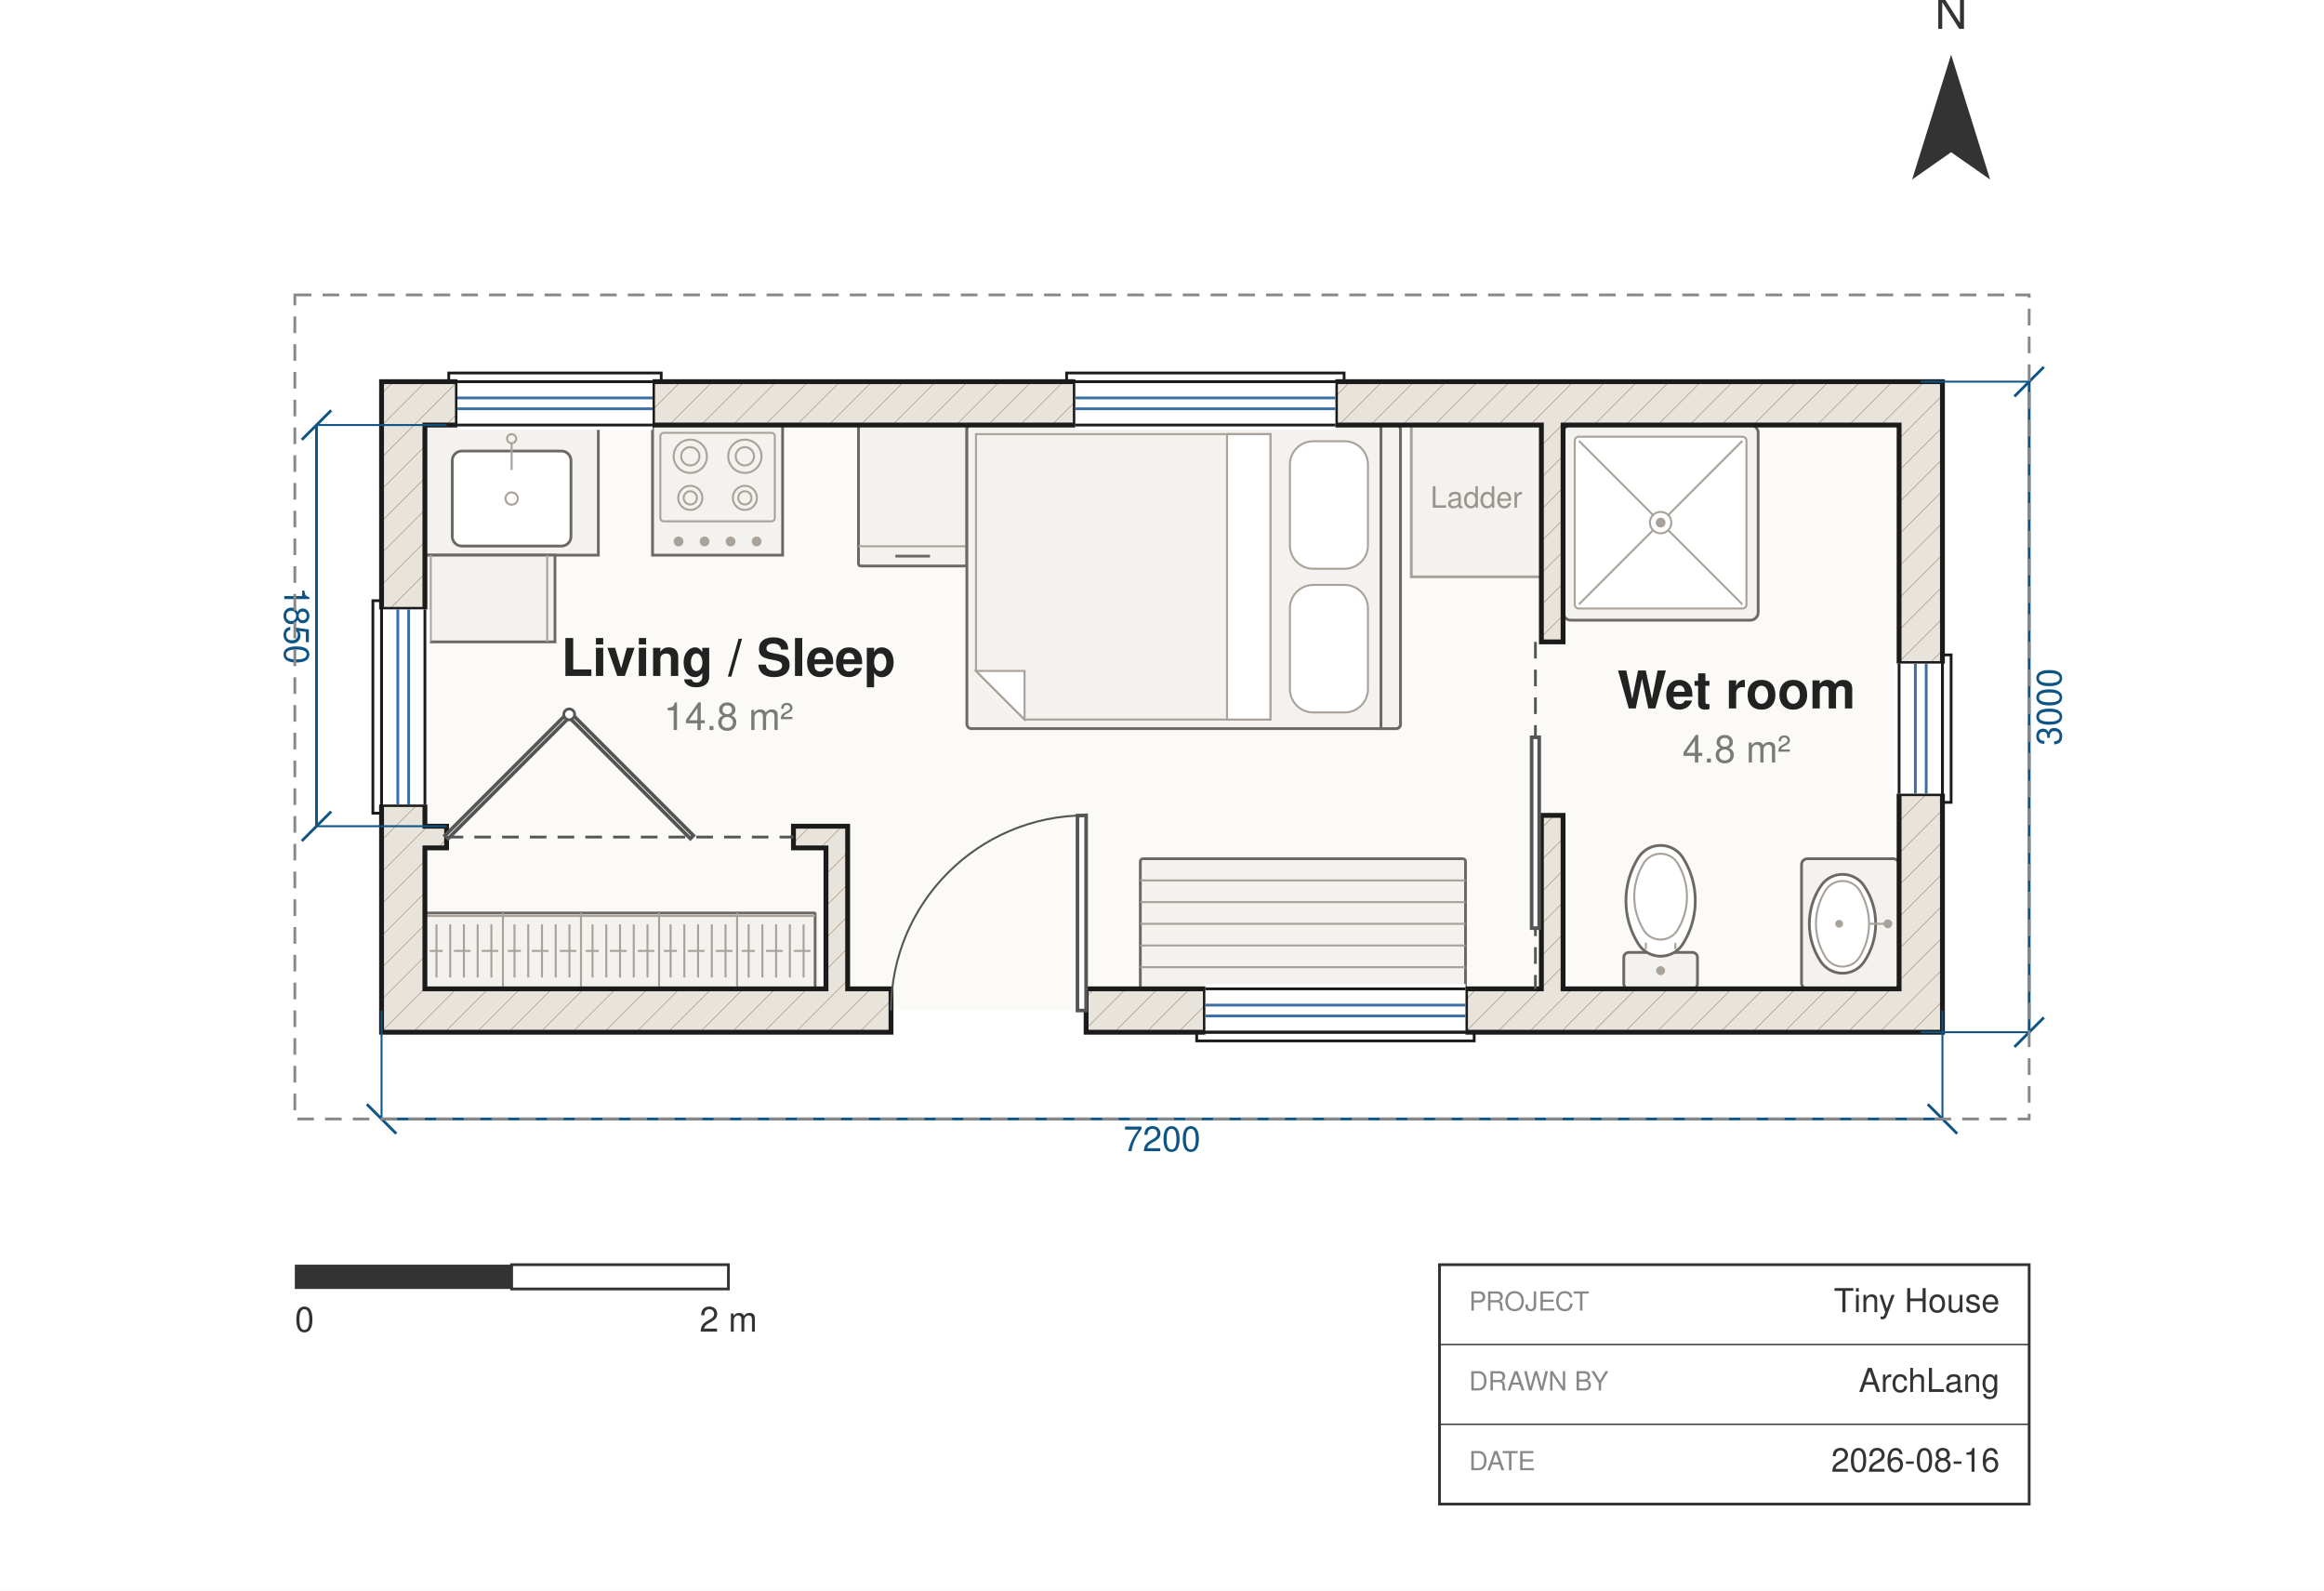
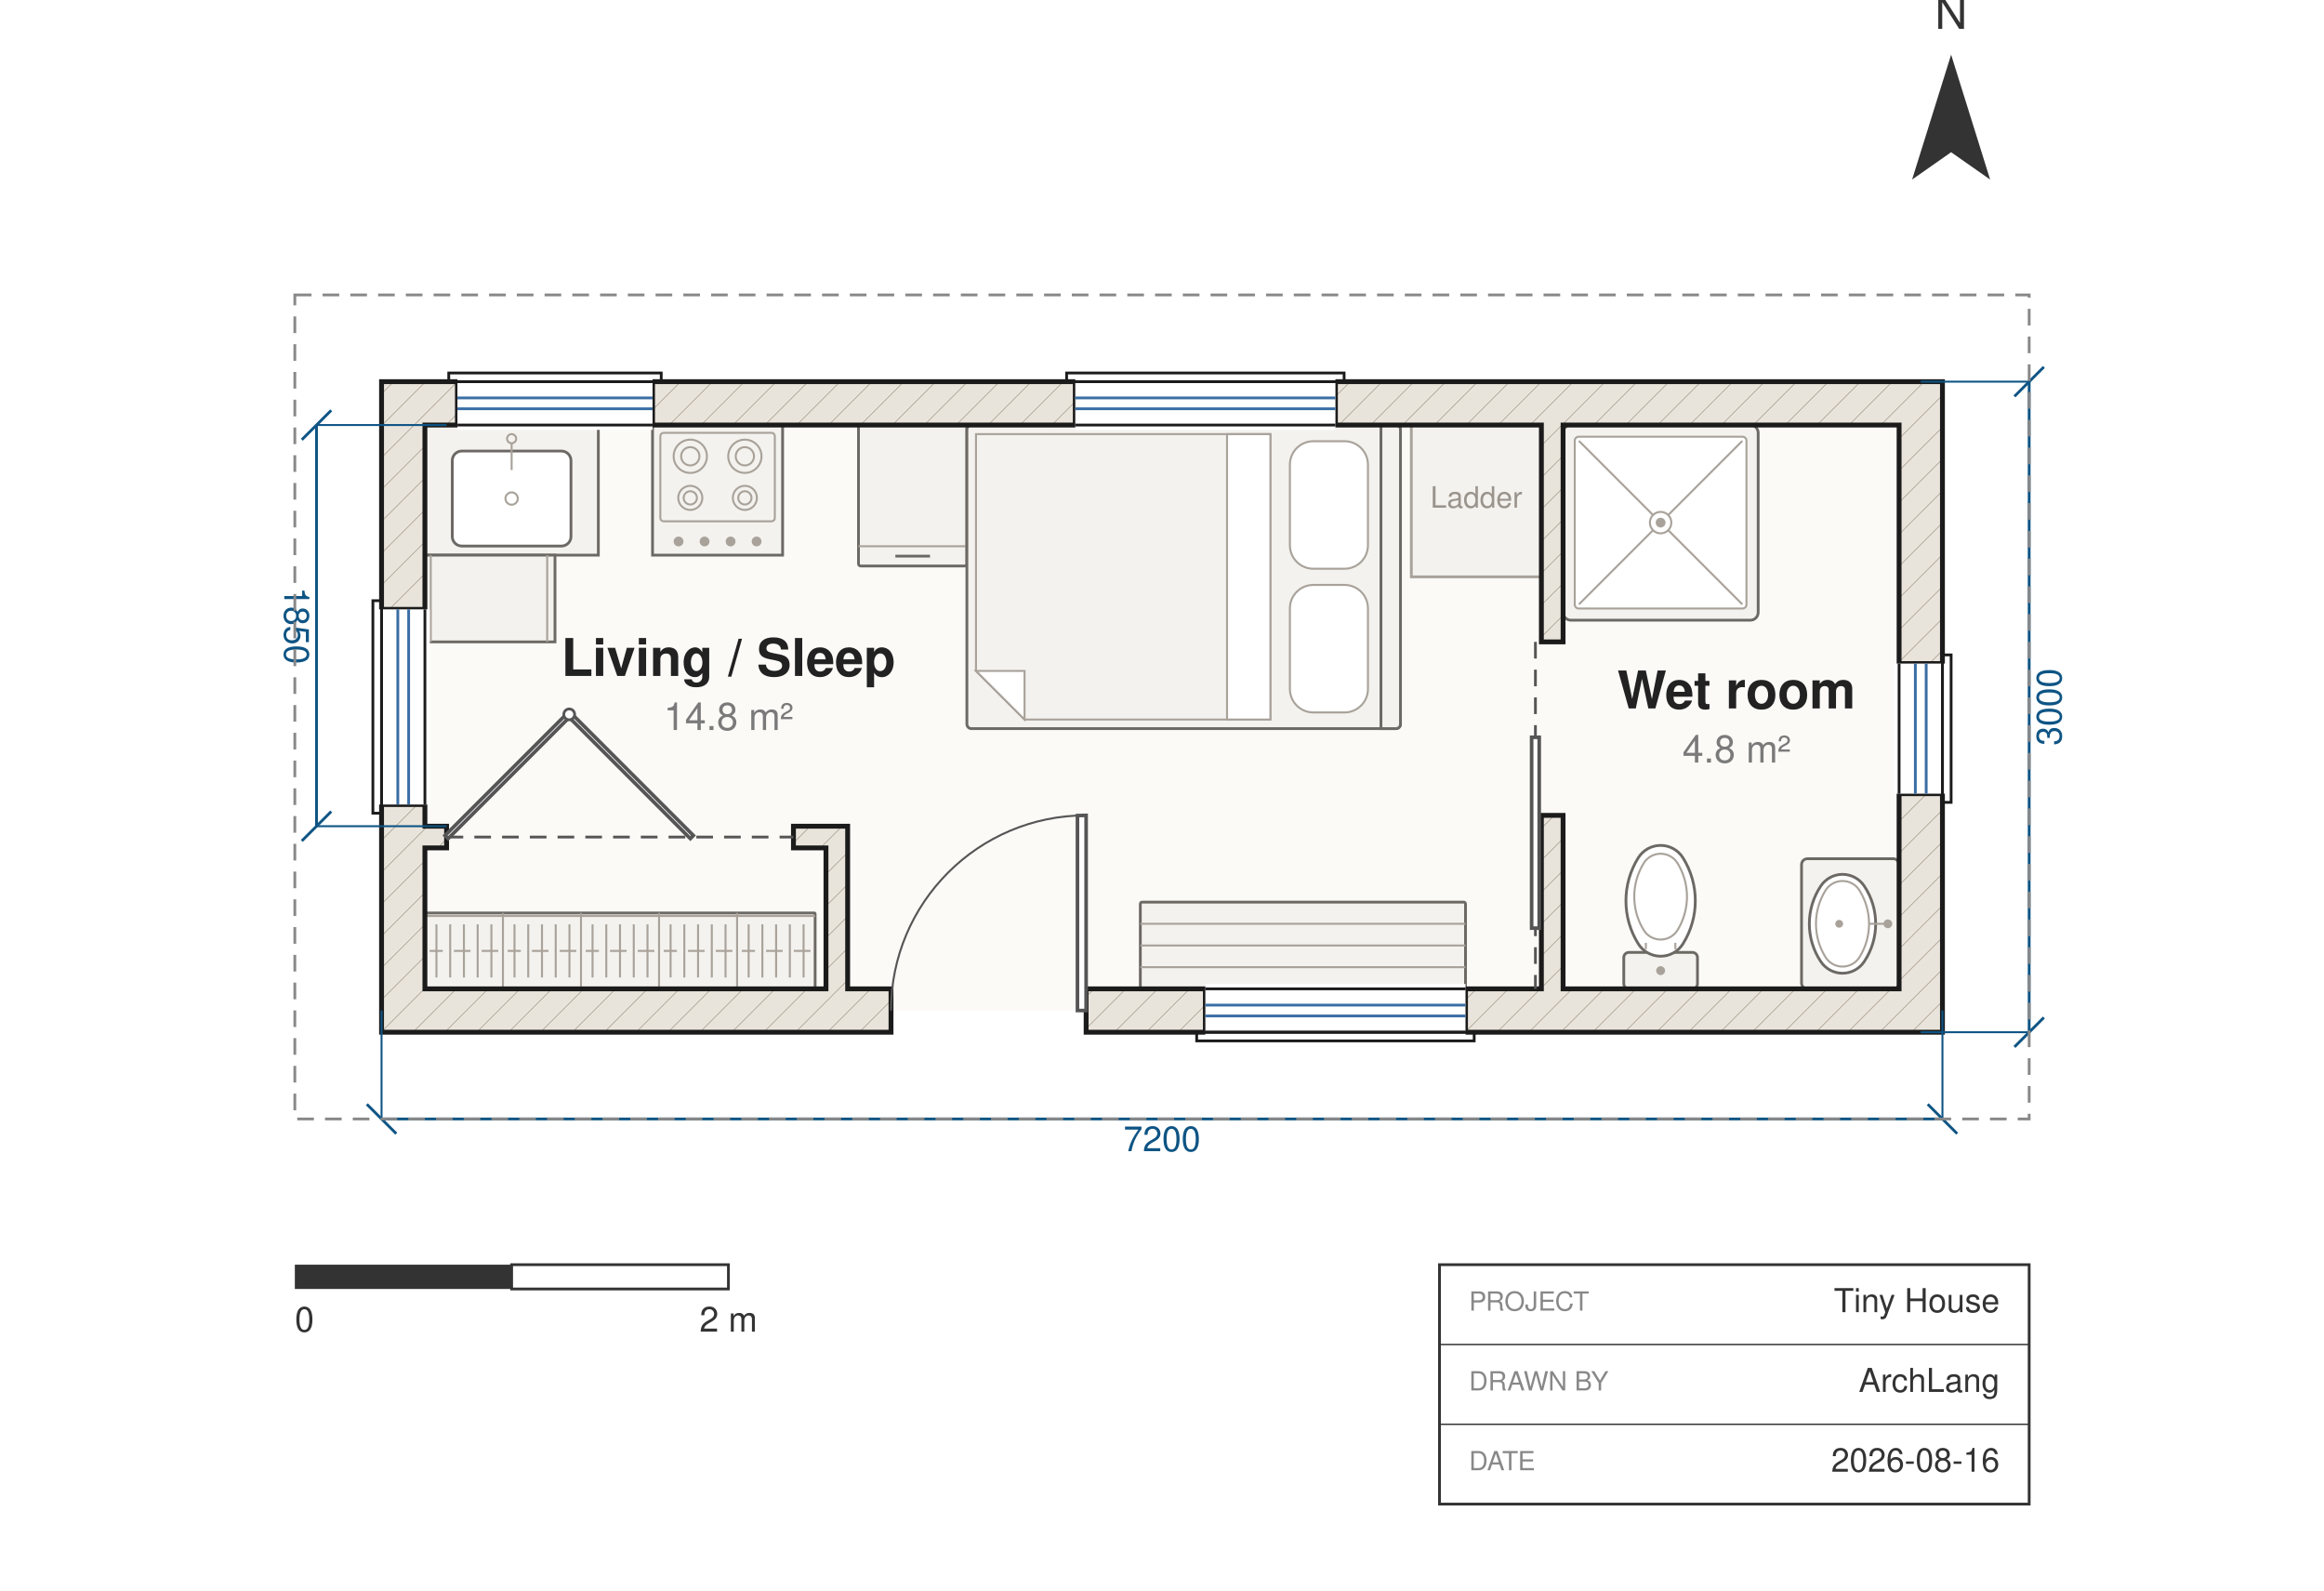
<svg xmlns="http://www.w3.org/2000/svg" viewBox="-1860 -1860 10720 7336" font-family="Helvetica, Arial, sans-serif">
  <defs>
    <pattern id="poche" patternUnits="userSpaceOnUse" width="104" height="104" patternTransform="rotate(45)">
      <rect width="104" height="104" fill="#e9e4db" />
      <line x1="0" y1="0" x2="0" y2="104" stroke="#b9b1a4" stroke-width="8.96" />
    </pattern>
  </defs>
  <rect x="-1860" y="-1860" width="10720" height="7336" fill="#ffffff" />
  <g id="A-FLOR">
    <polygon points="0,0 5300,0 5300,2800 0,2800" fill="#fbfaf7" />
    <polygon points="5300,0 7000,0 7000,2800 5300,2800" fill="#fbfaf7" />
  </g>
  <g id="A-FURN">
    <polygon points="100,100 900,100 900,700 100,700" fill="#f4f2ee" stroke="#6c6864" stroke-width="12.8" />
    <path d="M 270.05,220 L 729.95,220 A 43.8 43.8 0 0 1 773.75,263.8 L 773.75,614.2 A 43.8 43.8 0 0 1 729.95,658 L 270.05,658 A 43.8 43.8 0 0 1 226.25,614.2 L 226.25,263.8 A 43.8 43.8 0 0 1 270.05,220 Z" fill="#ffffff" stroke="#6c6864" stroke-width="12.8" />
    <circle cx="500" cy="439" r="28.47" fill="#ffffff" stroke="#a8a29a" stroke-width="9.24" />
    <circle cx="500" cy="163" r="21" fill="none" stroke="#a8a29a" stroke-width="9.24" />
    <line x1="500" y1="184" x2="500" y2="307.6" stroke="#a8a29a" stroke-width="9.24" />
    <polygon points="1150,100 1750,100 1750,700 1150,700" fill="#f4f2ee" stroke="#6c6864" stroke-width="12.8" />
    <path d="M 1201,136 L 1699,136 A 15 15 0 0 1 1714,151 L 1714,529 A 15 15 0 0 1 1699,544 L 1201,544 A 15 15 0 0 1 1186,529 L 1186,151 A 15 15 0 0 1 1201,136 Z" fill="none" stroke="#a8a29a" stroke-width="9.24" />
    <circle cx="1324.12" cy="244.12" r="76.7" fill="none" stroke="#a8a29a" stroke-width="9.24" />
    <circle cx="1324.12" cy="244.12" r="42.19" fill="none" stroke="#a8a29a" stroke-width="9.24" />
    <circle cx="1575.88" cy="244.12" r="76.7" fill="none" stroke="#a8a29a" stroke-width="9.24" />
    <circle cx="1575.88" cy="244.12" r="42.19" fill="none" stroke="#a8a29a" stroke-width="9.24" />
    <circle cx="1324.12" cy="435.88" r="55.61" fill="none" stroke="#a8a29a" stroke-width="9.24" />
    <circle cx="1324.12" cy="435.88" r="30.59" fill="none" stroke="#a8a29a" stroke-width="9.24" />
    <circle cx="1575.88" cy="435.88" r="55.61" fill="none" stroke="#a8a29a" stroke-width="9.24" />
    <circle cx="1575.88" cy="435.88" r="30.59" fill="none" stroke="#a8a29a" stroke-width="9.24" />
    <circle cx="1270" cy="637" r="18" fill="#a8a29a" stroke="#a8a29a" stroke-width="9.24" />
    <circle cx="1390" cy="637" r="18" fill="#a8a29a" stroke="#a8a29a" stroke-width="9.24" />
    <circle cx="1510" cy="637" r="18" fill="#a8a29a" stroke="#a8a29a" stroke-width="9.24" />
    <circle cx="1630" cy="637" r="18" fill="#a8a29a" stroke="#a8a29a" stroke-width="9.24" />
    <path d="M 2110,100 L 2590,100 A 10 10 0 0 1 2600,110 L 2600,740 A 10 10 0 0 1 2590,750 L 2110,750 A 10 10 0 0 1 2100,740 L 2100,110 A 10 10 0 0 1 2110,100 Z" fill="#f4f2ee" stroke="#6c6864" stroke-width="12.8" />
    <line x1="2100" y1="659" x2="2600" y2="659" stroke="#a8a29a" stroke-width="9.24" />
    <line x1="2270" y1="704.5" x2="2430" y2="704.5" stroke="#6c6864" stroke-width="12.8" />
    <polygon points="100,1100 100,700 700,700 700,1100" fill="#f4f2ee" stroke="#6c6864" stroke-width="12.8" />
    <line x1="127" y1="1100" x2="127" y2="700" stroke="#a8a29a" stroke-width="9.24" />
    <line x1="664" y1="1100" x2="664" y2="700" stroke="#a8a29a" stroke-width="9.24" />
    <path d="M 5386,100 L 6214,100 A 36 36 0 0 1 6250,136 L 6250,964 A 36 36 0 0 1 6214,1000 L 5386,1000 A 36 36 0 0 1 5350,964 L 5350,136 A 36 36 0 0 1 5386,100 Z" fill="#f4f2ee" stroke="#6c6864" stroke-width="12.8" />
    <path d="M 5422,154 L 6178,154 A 18 18 0 0 1 6196,172 L 6196,928 A 18 18 0 0 1 6178,946 L 5422,946 A 18 18 0 0 1 5404,928 L 5404,172 A 18 18 0 0 1 5422,154 Z" fill="#ffffff" stroke="#a8a29a" stroke-width="9.24" />
    <line x1="5423.09" y1="173.09" x2="5765" y2="515" stroke="#a8a29a" stroke-width="9.24" />
    <line x1="6176.91" y1="173.09" x2="5835" y2="515" stroke="#a8a29a" stroke-width="9.24" />
    <line x1="6176.91" y1="926.91" x2="5835" y2="585" stroke="#a8a29a" stroke-width="9.24" />
    <line x1="5423.09" y1="926.91" x2="5765" y2="585" stroke="#a8a29a" stroke-width="9.24" />
    <circle cx="5800" cy="550" r="49.5" fill="none" stroke="#a8a29a" stroke-width="9.24" />
    <circle cx="5800" cy="550" r="18" fill="#a8a29a" stroke="#a8a29a" stroke-width="9.24" />
    <path d="M 5946.48,2700 L 5653.52,2700 A 23.52 23.52 0 0 1 5630,2676.48 L 5630,2555.52 A 23.52 23.52 0 0 1 5653.52,2532 L 5946.48,2532 A 23.52 23.52 0 0 1 5970,2555.52 L 5970,2676.48 A 23.52 23.52 0 0 1 5946.48,2700 Z" fill="#f4f2ee" stroke="#6c6864" stroke-width="12.8" />
    <path d="M 5800,2038.5 A 121.51 121.51 0 0 1 5902.98,2095.52 A 373.97 373.97 0 0 1 5902.98,2492.48 A 121.51 121.51 0 0 1 5800,2549.5 A 121.51 121.51 0 0 1 5697.02,2492.48 A 373.97 373.97 0 0 1 5697.02,2095.52 A 121.51 121.51 0 0 1 5800,2038.5 Z" fill="#ffffff" stroke="#6c6864" stroke-width="12.8" />
    <path d="M 5800,2076.9 A 91.53 91.53 0 0 1 5877.99,2120.51 A 294.71 294.71 0 0 1 5877.99,2429.09 A 91.53 91.53 0 0 1 5800,2472.7 A 91.53 91.53 0 0 1 5722.01,2429.09 A 294.71 294.71 0 0 1 5722.01,2120.51 A 91.53 91.53 0 0 1 5800,2076.9 Z" fill="#ffffff" stroke="#a8a29a" stroke-width="9.24" />
    <line x1="5868" y1="2517.18" x2="5868" y2="2487.52" stroke="#a8a29a" stroke-width="9.24" />
    <line x1="5732" y1="2517.18" x2="5732" y2="2487.52" stroke="#a8a29a" stroke-width="9.24" />
    <circle cx="5800" cy="2616" r="16" fill="#a8a29a" stroke="#a8a29a" stroke-width="9.24" />
    <path d="M 6900,2127 L 6900,2673 A 27 27 0 0 1 6873,2700 L 6477,2700 A 27 27 0 0 1 6450,2673 L 6450,2127 A 27 27 0 0 1 6477,2100 L 6873,2100 A 27 27 0 0 1 6900,2127 Z" fill="#f4f2ee" stroke="#6c6864" stroke-width="12.8" />
    <path d="M 6639,2628 A 120.17 120.17 0 0 1 6539.21,2574.79 A 313.68 313.68 0 0 1 6539.21,2225.21 A 120.17 120.17 0 0 1 6639,2172 A 120.17 120.17 0 0 1 6738.79,2225.21 A 313.68 313.68 0 0 1 6738.79,2574.79 A 120.17 120.17 0 0 1 6639,2628 Z" fill="#ffffff" stroke="#6c6864" stroke-width="12.8" />
    <path d="M 6639,2597.4 A 92.52 92.52 0 0 1 6560.37,2553.63 A 291.54 291.54 0 0 1 6560.37,2246.37 A 92.52 92.52 0 0 1 6639,2202.6 A 92.52 92.52 0 0 1 6717.63,2246.37 A 291.54 291.54 0 0 1 6717.63,2553.63 A 92.52 92.52 0 0 1 6639,2597.4 Z" fill="#ffffff" stroke="#a8a29a" stroke-width="9.24" />
    <circle cx="6848.25" cy="2400" r="15.75" fill="#a8a29a" stroke="#a8a29a" stroke-width="9.24" />
    <line x1="6848.25" y1="2400" x2="6760.5" y2="2400" stroke="#a8a29a" stroke-width="9.24" />
    <circle cx="6623.7" cy="2400" r="13.5" fill="#a8a29a" stroke="#a8a29a" stroke-width="9.24" />
    <path d="M 4600,121 L 4600,1479 A 21 21 0 0 1 4579,1500 L 2621,1500 A 21 21 0 0 1 2600,1479 L 2600,121 A 21 21 0 0 1 2621,100 L 4579,100 A 21 21 0 0 1 4600,121 Z" fill="#f4f2ee" stroke="#6c6864" stroke-width="12.8" />
    <path d="M 4600,121 L 4600,1479 A 21 21 0 0 1 4579,1500 L 4510,1500 L 4510,100 L 4579,100 A 21 21 0 0 1 4600,121 Z" fill="#f4f2ee" stroke="#6c6864" stroke-width="12.8" />
    <path d="M 4450,282.67 L 4450,654.67 A 108 108 0 0 1 4342,762.67 L 4198,762.67 A 108 108 0 0 1 4090,654.67 L 4090,282.67 A 108 108 0 0 1 4198,174.67 L 4342,174.67 A 108 108 0 0 1 4450,282.67 Z" fill="#ffffff" stroke="#a8a29a" stroke-width="9.24" />
    <path d="M 4450,945.33 L 4450,1317.33 A 108 108 0 0 1 4342,1425.33 L 4198,1425.33 A 108 108 0 0 1 4090,1317.33 L 4090,945.33 A 108 108 0 0 1 4198,837.33 L 4342,837.33 A 108 108 0 0 1 4450,945.33 Z" fill="#ffffff" stroke="#a8a29a" stroke-width="9.24" />
    <polygon points="4000,142 4000,1458 2866,1458 2642,1234 2642,142" fill="#f4f2ee" stroke="#a8a29a" stroke-width="9.24" />
    <polygon points="4000,142 4000,1458 3800,1458 3800,142" fill="#ffffff" stroke="#a8a29a" stroke-width="9.24" />
    <polygon points="2866,1458 2642,1234 2866,1234" fill="#ffffff" stroke="#a8a29a" stroke-width="9.24" />
-     <path d="M 3412,2100 L 4888,2100 A 12 12 0 0 1 4900,2112 L 4900,2688 A 12 12 0 0 1 4888,2700 L 3412,2700 A 12 12 0 0 1 3400,2688 L 3400,2112 A 12 12 0 0 1 3412,2100 Z" fill="#f4f2ee" stroke="#6c6864" stroke-width="12.8" />
-     <line x1="3400" y1="2200" x2="4900" y2="2200" stroke="#a8a29a" stroke-width="9.24" />
-     <line x1="3400" y1="2300" x2="4900" y2="2300" stroke="#a8a29a" stroke-width="9.24" />
+     <path d="M 3408,2300 L 4892,2300 A 8 8 0 0 1 4900,2308 L 4900,2692 A 8 8 0 0 1 4892,2700 L 3408,2700 A 8 8 0 0 1 3400,2692 L 3400,2308 A 8 8 0 0 1 3408,2300 Z" fill="#f4f2ee" stroke="#6c6864" stroke-width="12.8" />
    <line x1="3400" y1="2400" x2="4900" y2="2400" stroke="#a8a29a" stroke-width="9.24" />
    <line x1="3400" y1="2500" x2="4900" y2="2500" stroke="#a8a29a" stroke-width="9.24" />
    <line x1="3400" y1="2600" x2="4900" y2="2600" stroke="#a8a29a" stroke-width="9.24" />
    <path d="M 1896.5,2700 L 103.5,2700 A 3.5 3.5 0 0 1 100,2696.5 L 100,2353.5 A 3.5 3.5 0 0 1 103.5,2350 L 1896.5,2350 A 3.5 3.5 0 0 1 1900,2353.5 L 1900,2696.5 A 3.5 3.5 0 0 1 1896.5,2700 Z" fill="#f4f2ee" stroke="#6c6864" stroke-width="12.8" />
    <line x1="1900" y1="2364" x2="100" y2="2364" stroke="#a8a29a" stroke-width="9.24" />
    <line x1="1540" y1="2700" x2="1540" y2="2350" stroke="#a8a29a" stroke-width="9.24" />
    <line x1="1180" y1="2700" x2="1180" y2="2350" stroke="#a8a29a" stroke-width="9.24" />
    <line x1="820" y1="2700" x2="820" y2="2350" stroke="#a8a29a" stroke-width="9.24" />
    <line x1="460" y1="2700" x2="460" y2="2350" stroke="#a8a29a" stroke-width="9.24" />
    <line x1="1878.4" y1="2525" x2="1561.6" y2="2525" stroke="#a8a29a" stroke-width="9.24" stroke-dasharray="76.8 51.2" />
    <line x1="1846.72" y1="2647.5" x2="1846.72" y2="2402.5" stroke="#a8a29a" stroke-width="9.24" />
    <line x1="1783.36" y1="2647.5" x2="1783.36" y2="2402.5" stroke="#a8a29a" stroke-width="9.24" />
    <line x1="1720" y1="2647.5" x2="1720" y2="2402.5" stroke="#a8a29a" stroke-width="9.24" />
    <line x1="1656.64" y1="2647.5" x2="1656.64" y2="2402.5" stroke="#a8a29a" stroke-width="9.24" />
    <line x1="1593.28" y1="2647.5" x2="1593.28" y2="2402.5" stroke="#a8a29a" stroke-width="9.24" />
    <line x1="1518.4" y1="2525" x2="1201.6" y2="2525" stroke="#a8a29a" stroke-width="9.24" stroke-dasharray="76.8 51.2" />
    <line x1="1486.72" y1="2647.5" x2="1486.72" y2="2402.5" stroke="#a8a29a" stroke-width="9.24" />
    <line x1="1423.36" y1="2647.5" x2="1423.36" y2="2402.5" stroke="#a8a29a" stroke-width="9.24" />
    <line x1="1360" y1="2647.5" x2="1360" y2="2402.5" stroke="#a8a29a" stroke-width="9.24" />
    <line x1="1296.64" y1="2647.5" x2="1296.64" y2="2402.5" stroke="#a8a29a" stroke-width="9.24" />
    <line x1="1233.28" y1="2647.5" x2="1233.28" y2="2402.5" stroke="#a8a29a" stroke-width="9.24" />
    <line x1="1158.4" y1="2525" x2="841.6" y2="2525" stroke="#a8a29a" stroke-width="9.24" stroke-dasharray="76.8 51.2" />
    <line x1="1126.72" y1="2647.5" x2="1126.72" y2="2402.5" stroke="#a8a29a" stroke-width="9.24" />
    <line x1="1063.36" y1="2647.5" x2="1063.36" y2="2402.5" stroke="#a8a29a" stroke-width="9.24" />
    <line x1="1000" y1="2647.5" x2="1000" y2="2402.5" stroke="#a8a29a" stroke-width="9.24" />
    <line x1="936.64" y1="2647.5" x2="936.64" y2="2402.5" stroke="#a8a29a" stroke-width="9.24" />
    <line x1="873.28" y1="2647.5" x2="873.28" y2="2402.5" stroke="#a8a29a" stroke-width="9.24" />
    <line x1="798.4" y1="2525" x2="481.6" y2="2525" stroke="#a8a29a" stroke-width="9.24" stroke-dasharray="76.8 51.2" />
    <line x1="766.72" y1="2647.5" x2="766.72" y2="2402.5" stroke="#a8a29a" stroke-width="9.24" />
    <line x1="703.36" y1="2647.5" x2="703.36" y2="2402.5" stroke="#a8a29a" stroke-width="9.24" />
    <line x1="640" y1="2647.5" x2="640" y2="2402.5" stroke="#a8a29a" stroke-width="9.24" />
    <line x1="576.64" y1="2647.5" x2="576.64" y2="2402.5" stroke="#a8a29a" stroke-width="9.24" />
    <line x1="513.28" y1="2647.5" x2="513.28" y2="2402.5" stroke="#a8a29a" stroke-width="9.24" />
    <line x1="438.4" y1="2525" x2="121.6" y2="2525" stroke="#a8a29a" stroke-width="9.24" stroke-dasharray="76.8 51.2" />
    <line x1="406.72" y1="2647.5" x2="406.72" y2="2402.5" stroke="#a8a29a" stroke-width="9.24" />
    <line x1="343.36" y1="2647.5" x2="343.36" y2="2402.5" stroke="#a8a29a" stroke-width="9.24" />
    <line x1="280" y1="2647.5" x2="280" y2="2402.5" stroke="#a8a29a" stroke-width="9.24" />
    <line x1="216.64" y1="2647.5" x2="216.64" y2="2402.5" stroke="#a8a29a" stroke-width="9.24" />
    <line x1="153.28" y1="2647.5" x2="153.28" y2="2402.5" stroke="#a8a29a" stroke-width="9.24" />
    <polygon points="4650,100 5250,100 5250,800 4650,800" fill="#f4f2ee" stroke="#a8a29a" stroke-width="12.8" />
    <text x="4950" y="450" font-size="136" fill="#9a948c" text-anchor="middle" dominant-baseline="central">Ladder</text>
  </g>
  <g id="A-WALL">
    <path d="M -100,-100 L 250,-100 L 250,100 L 100,100 L 100,950 L -100,950 Z M -100,1850 L 100,1850 L 100,1950 L 200,1950 L 200,2050 L 100,2050 L 100,2700 L 1950,2700 L 1950,2050 L 1800,2050 L 1800,1950 L 2050,1950 L 2050,2700 L 2250,2700 L 2250,2900 L -100,2900 Z M 1150,-100 L 3100,-100 L 3100,100 L 1150,100 Z M 3150,2700 L 3700,2700 L 3700,2900 L 3150,2900 Z M 4300,-100 L 7100,-100 L 7100,1200 L 6900,1200 L 6900,100 L 5350,100 L 5350,1100 L 5250,1100 L 5250,100 L 4300,100 Z M 4900,2700 L 5250,2700 L 5250,1900 L 5350,1900 L 5350,2700 L 6900,2700 L 6900,1800 L 7100,1800 L 7100,2900 L 4900,2900 Z" fill="url(#poche)" fill-rule="nonzero" />
    <path d="M -100,-100 L 250,-100 L 250,100 L 100,100 L 100,950 L -100,950 Z M -100,1850 L 100,1850 L 100,1950 L 200,1950 L 200,2050 L 100,2050 L 100,2700 L 1950,2700 L 1950,2050 L 1800,2050 L 1800,1950 L 2050,1950 L 2050,2700 L 2250,2700 L 2250,2900 L -100,2900 Z M 1150,-100 L 3100,-100 L 3100,100 L 1150,100 Z M 3150,2700 L 3700,2700 L 3700,2900 L 3150,2900 Z M 4300,-100 L 7100,-100 L 7100,1200 L 6900,1200 L 6900,100 L 5350,100 L 5350,1100 L 5250,1100 L 5250,100 L 4300,100 Z M 4900,2700 L 5250,2700 L 5250,1900 L 5350,1900 L 5350,2700 L 6900,2700 L 6900,1800 L 7100,1800 L 7100,2900 L 4900,2900 Z" fill="none" stroke="#1b1b1b" stroke-width="22.4" stroke-linejoin="miter" stroke-miterlimit="4" />
  </g>
  <g id="A-DOOR">
    <polygon points="3150,2700 2250,2700 2250,2900 3150,2900" fill="none" />
    <polygon points="3150,2800 3150,1900 3110,1900.89 3110,2800" fill="#ffffff" stroke="#555555" stroke-width="16.64" />
    <path d="M 3150,1900 A 900 900 0 0 0 2250,2800" fill="none" stroke="#555555" stroke-width="9.24" />
    <polygon points="5250,1100 5250,1900 5350,1900 5350,1100" fill="none" />
    <line x1="5222.5" y1="1100" x2="5222.5" y2="2700" stroke="#555555" stroke-width="12.8" stroke-dasharray="76.8 51.2" />
    <polygon points="5240,1540 5240,2420 5205,2420 5205,1540" fill="#ffffff" stroke="#555555" stroke-width="16.64" />
    <polygon points="200,2050 1800,2050 1800,1950 200,1950" fill="none" />
    <line x1="200" y1="2000" x2="1800" y2="2000" stroke="#555555" stroke-width="12.8" stroke-dasharray="76.8 51.2" />
    <polygon points="192.93,1992.93 758.61,1427.24 772.76,1441.39 207.07,2007.07" fill="#ffffff" stroke="#555555" stroke-width="16.64" />
    <polygon points="772.76,1427.24 1338.44,1992.93 1324.3,2007.07 758.61,1441.39" fill="#ffffff" stroke="#555555" stroke-width="16.64" />
    <circle cx="765.69" cy="1434.31" r="25" fill="#ffffff" stroke="#555555" stroke-width="12.8" />
  </g>
  <g id="A-GLAZ">
    <polygon points="250,122.4 1150,122.4 1150,-122.4 250,-122.4" fill="#ffffff" />
    <line x1="250" y1="100" x2="1150" y2="100" stroke="#1b1b1b" stroke-width="12.8" />
    <line x1="250" y1="-100" x2="1150" y2="-100" stroke="#1b1b1b" stroke-width="12.8" />
    <line x1="250" y1="25" x2="1150" y2="25" stroke="#3a6ea5" stroke-width="12.8" />
    <line x1="250" y1="-25" x2="1150" y2="-25" stroke="#3a6ea5" stroke-width="12.8" />
    <polygon points="210,-100 210,-140 1190,-140 1190,-100" fill="none" stroke="#1b1b1b" stroke-width="12.8" />
    <polygon points="3100,122.4 4300,122.4 4300,-122.4 3100,-122.4" fill="#ffffff" />
    <line x1="3100" y1="100" x2="4300" y2="100" stroke="#1b1b1b" stroke-width="12.8" />
    <line x1="3100" y1="-100" x2="4300" y2="-100" stroke="#1b1b1b" stroke-width="12.8" />
    <line x1="3100" y1="25" x2="4300" y2="25" stroke="#3a6ea5" stroke-width="12.8" />
    <line x1="3100" y1="-25" x2="4300" y2="-25" stroke="#3a6ea5" stroke-width="12.8" />
    <polygon points="3060,-100 3060,-140 4340,-140 4340,-100" fill="none" stroke="#1b1b1b" stroke-width="12.8" />
    <polygon points="122.4,1850 122.4,950 -122.4,950 -122.4,1850" fill="#ffffff" />
    <line x1="100" y1="1850" x2="100" y2="950" stroke="#1b1b1b" stroke-width="12.8" />
    <line x1="-100" y1="1850" x2="-100" y2="950" stroke="#1b1b1b" stroke-width="12.8" />
    <line x1="25" y1="1850" x2="25" y2="950" stroke="#3a6ea5" stroke-width="12.8" />
    <line x1="-25" y1="1850" x2="-25" y2="950" stroke="#3a6ea5" stroke-width="12.8" />
    <polygon points="-100,1890 -140,1890 -140,910 -100,910" fill="none" stroke="#1b1b1b" stroke-width="12.8" />
    <polygon points="4900,2677.6 3700,2677.6 3700,2922.4 4900,2922.4" fill="#ffffff" />
    <line x1="4900" y1="2700" x2="3700" y2="2700" stroke="#1b1b1b" stroke-width="12.8" />
    <line x1="4900" y1="2900" x2="3700" y2="2900" stroke="#1b1b1b" stroke-width="12.8" />
    <line x1="4900" y1="2775" x2="3700" y2="2775" stroke="#3a6ea5" stroke-width="12.8" />
    <line x1="4900" y1="2825" x2="3700" y2="2825" stroke="#3a6ea5" stroke-width="12.8" />
    <polygon points="4940,2900 4940,2940 3660,2940 3660,2900" fill="none" stroke="#1b1b1b" stroke-width="12.8" />
    <polygon points="6877.6,1200 6877.6,1800 7122.4,1800 7122.4,1200" fill="#ffffff" />
    <line x1="6900" y1="1200" x2="6900" y2="1800" stroke="#1b1b1b" stroke-width="12.8" />
    <line x1="7100" y1="1200" x2="7100" y2="1800" stroke="#1b1b1b" stroke-width="12.8" />
    <line x1="6975" y1="1200" x2="6975" y2="1800" stroke="#3a6ea5" stroke-width="12.8" />
    <line x1="7025" y1="1200" x2="7025" y2="1800" stroke="#3a6ea5" stroke-width="12.8" />
    <polygon points="7100,1160 7140,1160 7140,1840 7100,1840" fill="none" stroke="#1b1b1b" stroke-width="12.8" />
  </g>
  <g id="A-ANNO-TEXT">
    <text x="1500" y="1202" font-size="240" fill="#222222" text-anchor="middle" dominant-baseline="central" font-weight="600">Living / Sleep</text>
    <text x="1500" y="1466" font-size="176" fill="#7a7a7a" text-anchor="middle" dominant-baseline="central">14.8 m²</text>
    <text x="6150" y="1352" font-size="240" fill="#222222" text-anchor="middle" dominant-baseline="central" font-weight="600">Wet room</text>
    <text x="6150" y="1616" font-size="176" fill="#7a7a7a" text-anchor="middle" dominant-baseline="central">4.8 m²</text>
  </g>
  <g id="A-ANNO-DIMS">
    <line x1="200" y1="100" x2="-400" y2="100" stroke="#0E5484" stroke-width="8.96" />
    <line x1="200" y1="1950" x2="-400" y2="1950" stroke="#0E5484" stroke-width="8.96" />
    <line x1="-400" y1="100" x2="-400" y2="1950" stroke="#0E5484" stroke-width="12.8" />
    <line x1="-467.88" y1="167.88" x2="-332.12" y2="32.12" stroke="#0E5484" stroke-width="12.8" />
    <line x1="-467.88" y1="2017.88" x2="-332.12" y2="1882.12" stroke="#0E5484" stroke-width="12.8" />
    <text x="-512" y="1025" font-size="160" fill="#0E5484" text-anchor="middle" dominant-baseline="central" transform="rotate(90 -512 1025)">1850</text>
    <line x1="-100" y1="2800" x2="-100" y2="3300" stroke="#0E5484" stroke-width="8.96" />
    <line x1="7100" y1="2800" x2="7100" y2="3300" stroke="#0E5484" stroke-width="8.96" />
    <line x1="-100" y1="3300" x2="7100" y2="3300" stroke="#0E5484" stroke-width="12.8" />
    <line x1="-32.12" y1="3367.88" x2="-167.88" y2="3232.12" stroke="#0E5484" stroke-width="12.8" />
    <line x1="7167.88" y1="3367.88" x2="7032.12" y2="3232.12" stroke="#0E5484" stroke-width="12.8" />
    <text x="3500" y="3412" font-size="160" fill="#0E5484" text-anchor="middle" dominant-baseline="central" transform="rotate(0 3500 3412)">7200</text>
    <line x1="7000" y1="2900" x2="7500" y2="2900" stroke="#0E5484" stroke-width="8.96" />
    <line x1="7000" y1="-100" x2="7500" y2="-100" stroke="#0E5484" stroke-width="8.96" />
    <line x1="7500" y1="2900" x2="7500" y2="-100" stroke="#0E5484" stroke-width="12.8" />
    <line x1="7567.88" y1="2832.12" x2="7432.12" y2="2967.88" stroke="#0E5484" stroke-width="12.8" />
    <line x1="7567.88" y1="-167.88" x2="7432.12" y2="-32.12" stroke="#0E5484" stroke-width="12.8" />
    <text x="7612" y="1400" font-size="160" fill="#0E5484" text-anchor="middle" dominant-baseline="central" transform="rotate(-90 7612 1400)">3000</text>
  </g>
  <g id="A-ROOF">
    <polygon points="-500,-500 7500,-500 7500,3300 -500,3300" fill="none" stroke="#888888" stroke-width="12.8" stroke-dasharray="76.8 51.2" />
  </g>
  <g>
    <polygon points="7140,-1608 6960,-1032 7140,-1158 7320,-1032" fill="#333333" transform="rotate(0 7140 -1248)" />
    <text x="7140" y="-1774.4" font-size="208" fill="#333333" text-anchor="middle" dominant-baseline="central">N</text>
  </g>
  <g>
    <rect x="-500" y="3972" width="1000" height="112" fill="#333333" />
    <rect x="500" y="3972" width="1000" height="112" fill="none" stroke="#333333" stroke-width="12.8" />
    <text x="-500" y="4244" font-size="160" fill="#333333" text-anchor="start" dominant-baseline="central">0</text>
    <text x="1500" y="4244" font-size="160" fill="#333333" text-anchor="middle" dominant-baseline="central">2 m</text>
  </g>
  <g>
    <rect x="4780" y="3972" width="2720" height="1104" fill="none" stroke="#333333" stroke-width="12.8" />
    <text x="4916" y="4156" font-size="121.6" fill="#888888" dominant-baseline="central">PROJECT</text>
    <text x="7364" y="4156" font-size="152" fill="#333333" text-anchor="end" dominant-baseline="central">Tiny House</text>
    <text x="4916" y="4524" font-size="121.6" fill="#888888" dominant-baseline="central">DRAWN BY</text>
    <text x="7364" y="4524" font-size="152" fill="#333333" text-anchor="end" dominant-baseline="central">ArchLang</text>
    <line x1="4780" y1="4340" x2="7500" y2="4340" stroke="#333333" stroke-width="6.4" />
    <text x="4916" y="4892" font-size="121.6" fill="#888888" dominant-baseline="central">DATE</text>
    <text x="7364" y="4892" font-size="152" fill="#333333" text-anchor="end" dominant-baseline="central">2026-08-16</text>
    <line x1="4780" y1="4708" x2="7500" y2="4708" stroke="#333333" stroke-width="6.4" />
  </g>
</svg>
